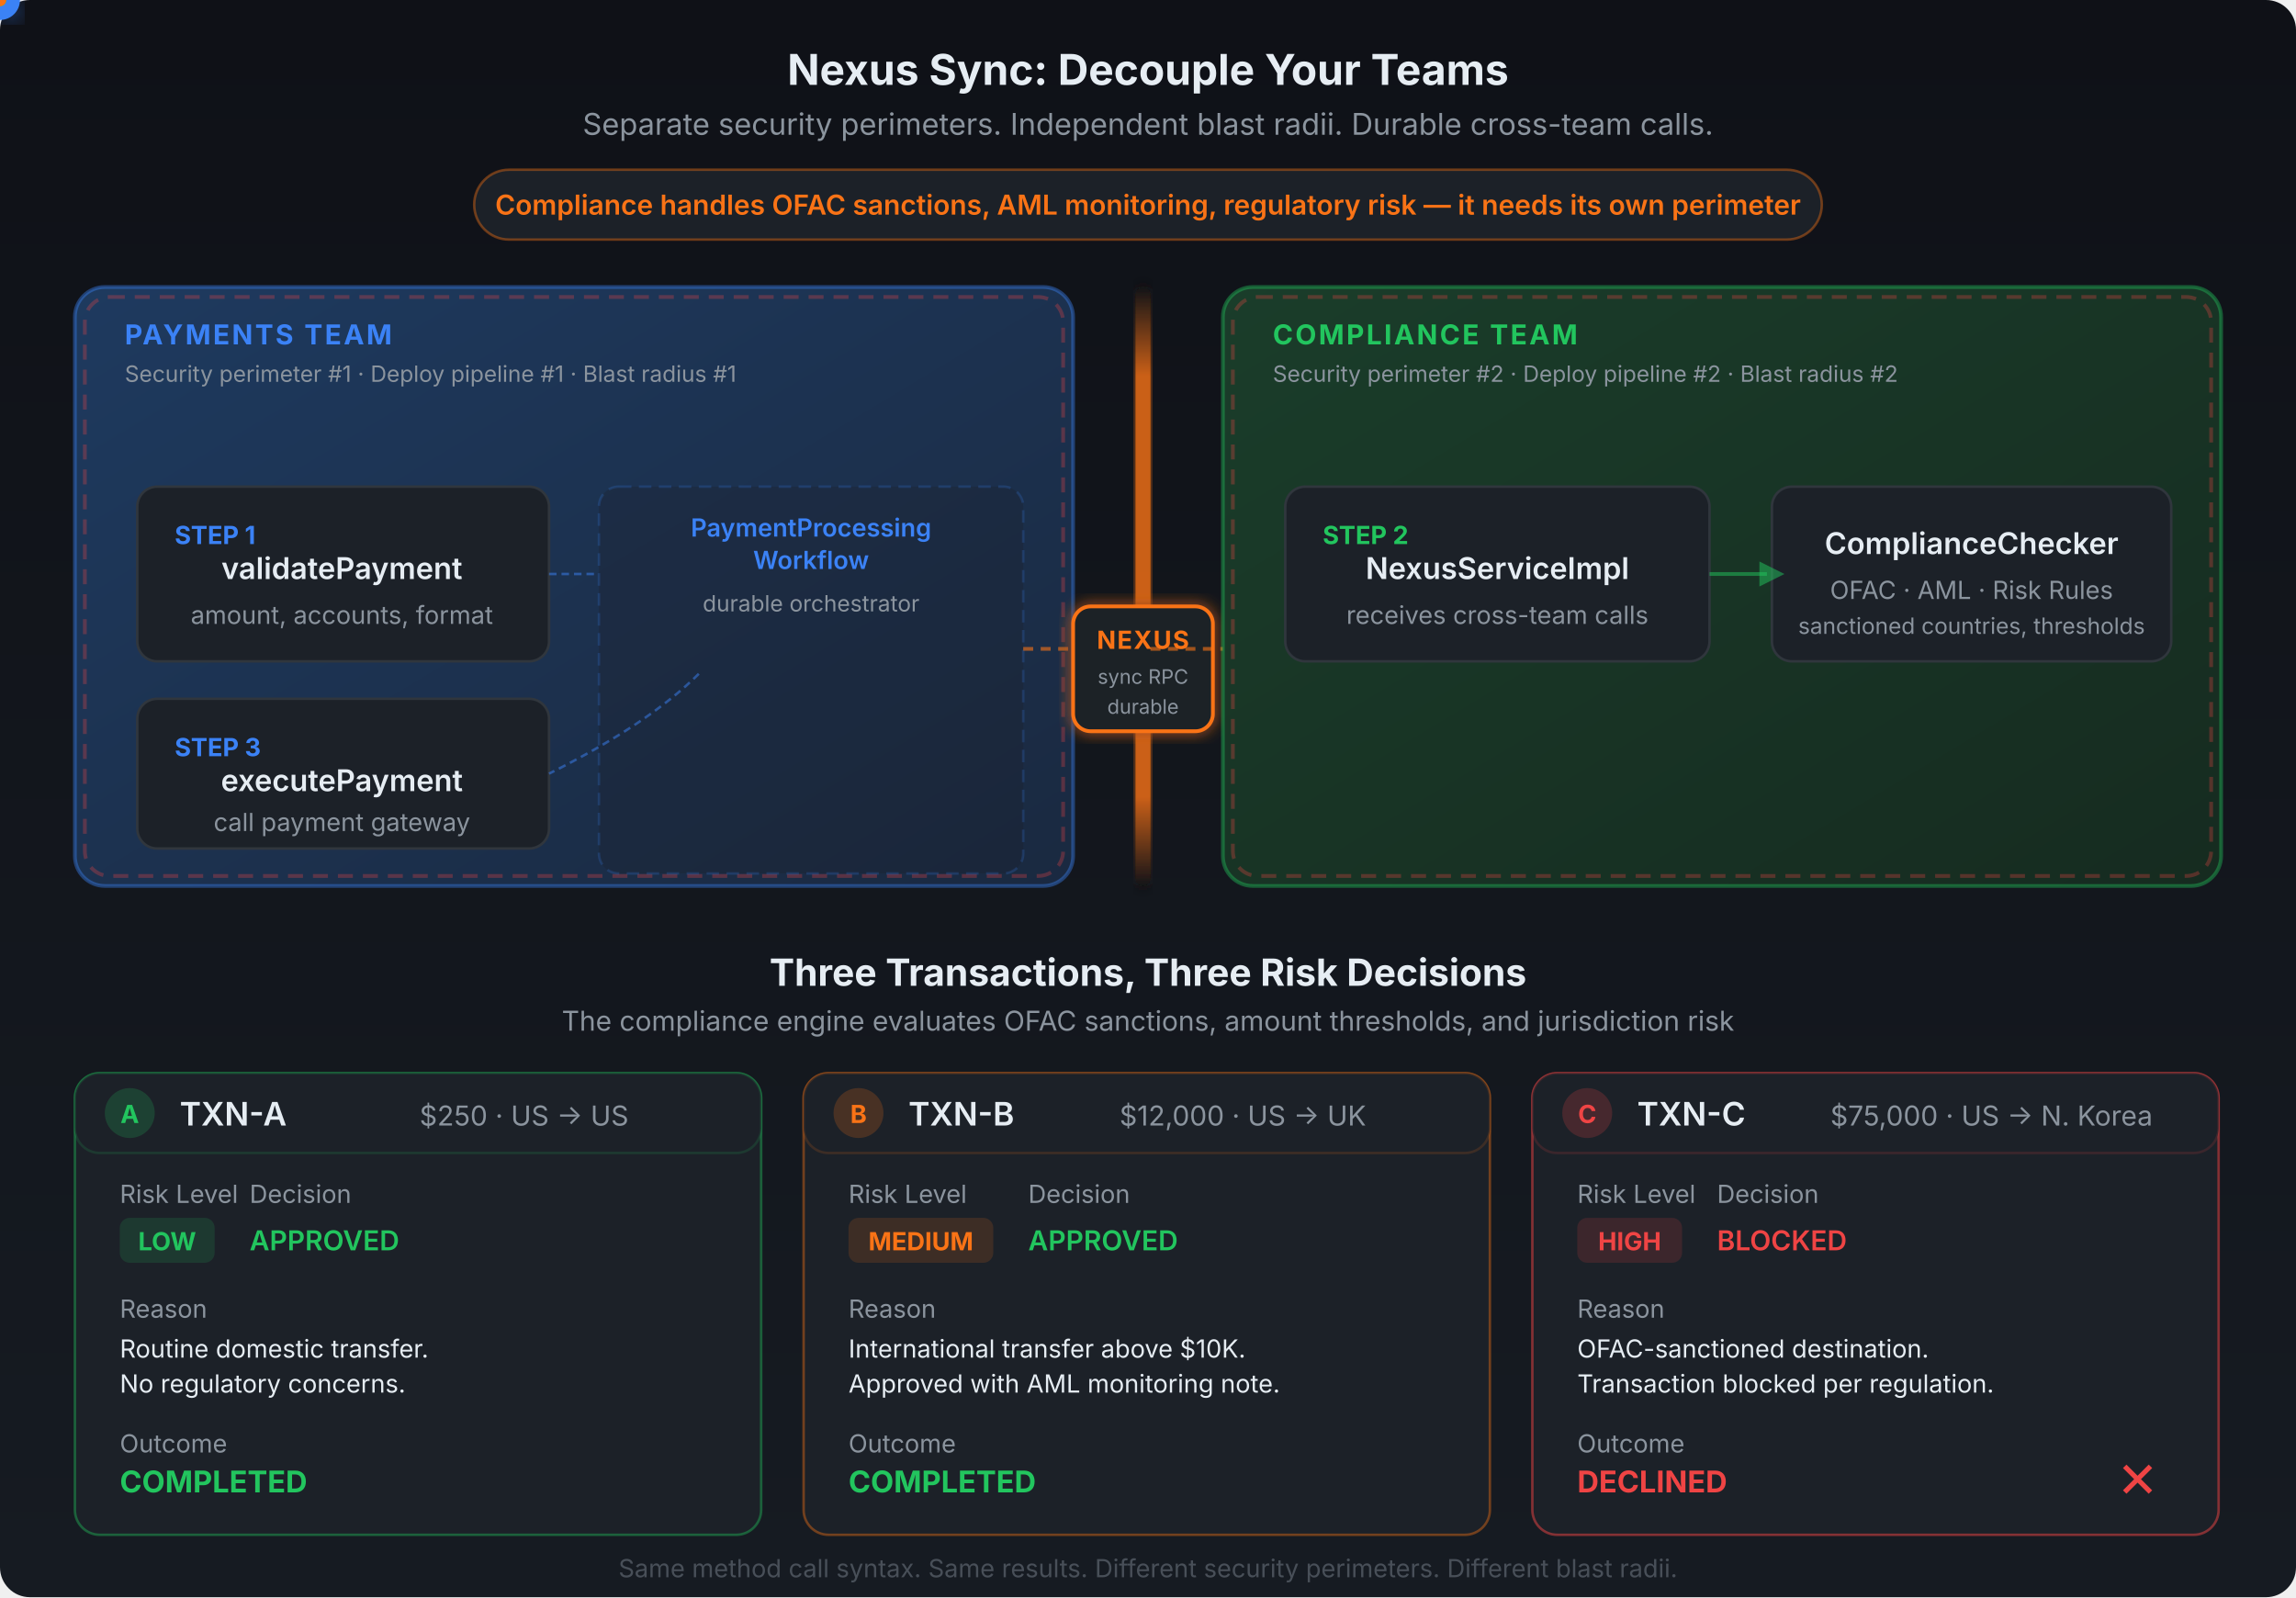
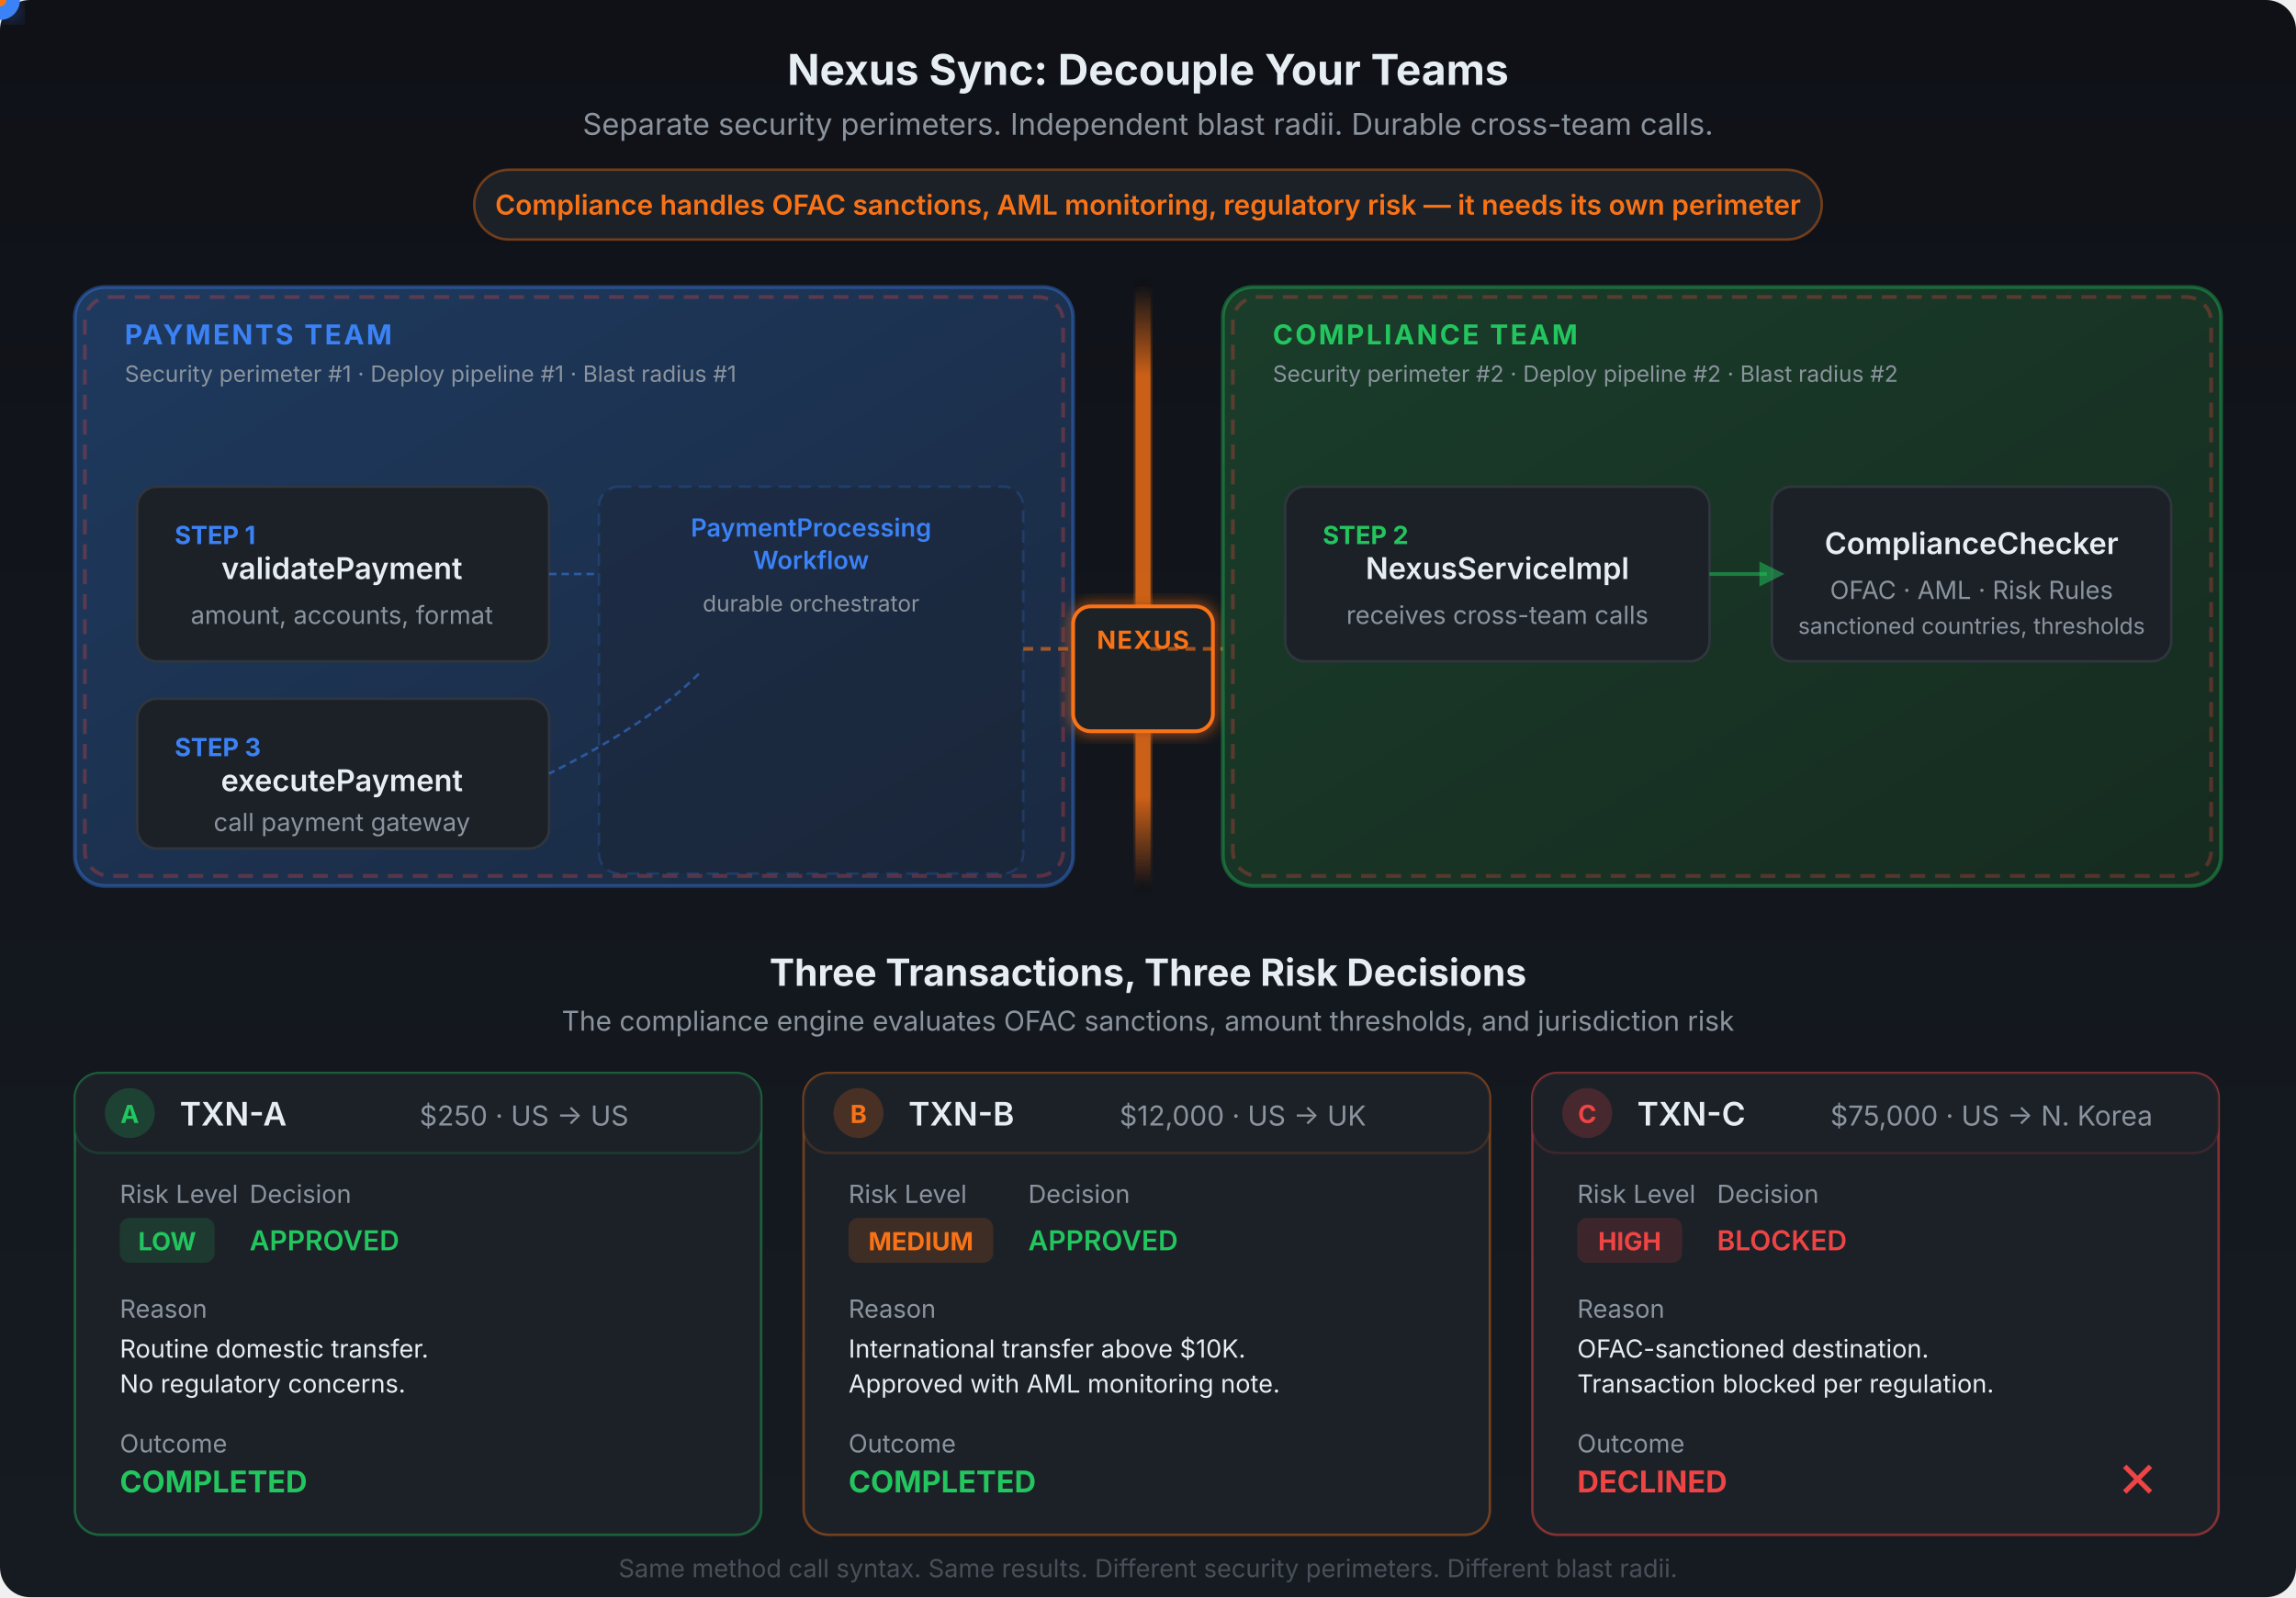
<svg xmlns="http://www.w3.org/2000/svg" xmlns:xlink="http://www.w3.org/1999/xlink" viewBox="0 0 920 640" font-family="-apple-system, BlinkMacSystemFont, Segoe UI, sans-serif">
  <defs>
    <linearGradient id="bgGrad" x1="0" y1="0" x2="0" y2="1">
      <stop offset="0%" stop-color="#0f1117" />
      <stop offset="100%" stop-color="#161b22" />
    </linearGradient>
    <linearGradient id="payGrad" x1="0" y1="0" x2="1" y2="1">
      <stop offset="0%" stop-color="#1e3a5f" />
      <stop offset="100%" stop-color="#1a2940" />
    </linearGradient>
    <linearGradient id="compGrad" x1="0" y1="0" x2="1" y2="1">
      <stop offset="0%" stop-color="#1a3d2a" />
      <stop offset="100%" stop-color="#162b20" />
    </linearGradient>
    <linearGradient id="nexusGrad" x1="0" y1="0" x2="0" y2="1">
      <stop offset="0%" stop-color="#0f1117" />
      <stop offset="15%" stop-color="#f97316" />
      <stop offset="85%" stop-color="#f97316" />
      <stop offset="100%" stop-color="#0f1117" />
    </linearGradient>
    <filter id="glow">
      <feGaussianBlur stdDeviation="3" result="b" />
      <feMerge>
        <feMergeNode in="b" />
        <feMergeNode in="SourceGraphic" />
      </feMerge>
    </filter>
    <filter id="glowBig">
      <feGaussianBlur stdDeviation="5" result="b" />
      <feMerge>
        <feMergeNode in="b" />
        <feMergeNode in="SourceGraphic" />
      </feMerge>
    </filter>
    <path id="fullPath" d="M 137,230 L 325,230 L 458,260 L 600,230 L 790,230 L 600,230 L 458,260 L 325,270 L 200,310 L 137,310" fill="none" stroke="none" />
  </defs>
  <rect width="920" height="640" fill="url(#bgGrad)" rx="12" />
  <text x="460" y="34" text-anchor="middle" fill="#e6edf3" font-size="17" font-weight="700">Nexus Sync: Decouple Your Teams</text>
  <text x="460" y="54" text-anchor="middle" fill="#8b949e" font-size="12">Separate security perimeters. Independent blast radii. Durable cross-team calls.</text>
  <rect x="190" y="68" width="540" height="28" rx="14" fill="#1c2128" stroke="#f97316" stroke-opacity="0.4" />
  <text x="460" y="86" text-anchor="middle" fill="#f97316" font-size="11" font-weight="600">Compliance handles OFAC sanctions, AML monitoring, regulatory risk — it needs its own perimeter</text>
  <rect x="30" y="115" width="400" height="240" rx="12" fill="url(#payGrad)" stroke="#3b82f6" stroke-opacity="0.4" stroke-width="1.5" />
  <text x="50" y="138" fill="#3b82f6" font-size="11" font-weight="700" letter-spacing="0.08em">PAYMENTS TEAM</text>
  <text x="50" y="153" fill="#8b949e" font-size="9">Security perimeter #1 · Deploy pipeline #1 · Blast radius #1</text>
  <rect x="34" y="119" width="392" height="232" rx="10" fill="none" stroke="#ef4444" stroke-width="1.5" stroke-dasharray="6 4" opacity="0.3" />
  <rect x="55" y="195" width="165" height="70" rx="8" fill="#1c2128" stroke="#30363d" />
  <text x="70" y="218" fill="#3b82f6" font-size="10" font-weight="700">STEP 1</text>
  <text x="137" y="232" text-anchor="middle" fill="#e6edf3" font-size="12" font-weight="600">validatePayment</text>
  <text x="137" y="250" text-anchor="middle" fill="#8b949e" font-size="10">amount, accounts, format</text>
  <rect x="55" y="280" width="165" height="60" rx="8" fill="#1c2128" stroke="#30363d" />
  <text x="70" y="303" fill="#3b82f6" font-size="10" font-weight="700">STEP 3</text>
  <text x="137" y="317" text-anchor="middle" fill="#e6edf3" font-size="12" font-weight="600">executePayment</text>
  <text x="137" y="333" text-anchor="middle" fill="#8b949e" font-size="10">call payment gateway</text>
  <rect x="240" y="195" width="170" height="155" rx="8" fill="#1c2128" fill-opacity="0.3" stroke="#3b82f6" stroke-opacity="0.2" stroke-dasharray="5 3" />
  <text x="325" y="215" text-anchor="middle" fill="#3b82f6" font-size="10" font-weight="600">PaymentProcessing</text>
  <text x="325" y="228" text-anchor="middle" fill="#3b82f6" font-size="10" font-weight="600">Workflow</text>
  <text x="325" y="245" text-anchor="middle" fill="#8b949e" font-size="9">durable orchestrator</text>
  <line x1="220" y1="230" x2="238" y2="230" stroke="#3b82f6" stroke-width="1" stroke-dasharray="3 2" opacity="0.5" />
  <path d="M 280,270 Q 260,290 220,310" fill="none" stroke="#3b82f6" stroke-width="1" stroke-dasharray="3 2" opacity="0.5" />
  <line x1="410" y1="260" x2="448" y2="260" stroke="#f97316" stroke-width="1.5" stroke-dasharray="4 3" opacity="0.6" />
  <polygon points="445,255 455,260 445,265" fill="#f97316" opacity="0.6" />
  <rect x="455" y="115" width="6" height="240" rx="3" fill="url(#nexusGrad)" filter="url(#glow)" opacity="0.8" />
  <rect x="430" y="243" width="56" height="50" rx="7" fill="#1c2128" stroke="#f97316" stroke-width="1.5" filter="url(#glow)" />
  <text x="458" y="260" text-anchor="middle" fill="#f97316" font-size="10" font-weight="700" letter-spacing="0.05em">NEXUS</text>
-   <text x="458" y="274" text-anchor="middle" fill="#8b949e" font-size="8">sync RPC</text>
-   <text x="458" y="286" text-anchor="middle" fill="#8b949e" font-size="8">durable</text>
  <line x1="461" y1="260" x2="498" y2="260" stroke="#f97316" stroke-width="1.5" stroke-dasharray="4 3" opacity="0.6" />
  <polygon points="495,255 505,260 495,265" fill="#f97316" opacity="0.6" />
  <rect x="490" y="115" width="400" height="240" rx="12" fill="url(#compGrad)" stroke="#22c55e" stroke-opacity="0.4" stroke-width="1.5" />
  <text x="510" y="138" fill="#22c55e" font-size="11" font-weight="700" letter-spacing="0.08em">COMPLIANCE TEAM</text>
  <text x="510" y="153" fill="#8b949e" font-size="9">Security perimeter #2 · Deploy pipeline #2 · Blast radius #2</text>
  <rect x="494" y="119" width="392" height="232" rx="10" fill="none" stroke="#ef4444" stroke-width="1.5" stroke-dasharray="6 4" opacity="0.3" />
  <rect x="515" y="195" width="170" height="70" rx="8" fill="#1c2128" stroke="#30363d" />
  <text x="530" y="218" fill="#22c55e" font-size="10" font-weight="700">STEP 2</text>
  <text x="600" y="232" text-anchor="middle" fill="#e6edf3" font-size="12" font-weight="600">NexusServiceImpl</text>
  <text x="600" y="250" text-anchor="middle" fill="#8b949e" font-size="10">receives cross-team calls</text>
  <rect x="710" y="195" width="160" height="70" rx="8" fill="#1c2128" stroke="#30363d" />
  <text x="790" y="222" text-anchor="middle" fill="#e6edf3" font-size="12" font-weight="600">ComplianceChecker</text>
  <text x="790" y="240" text-anchor="middle" fill="#8b949e" font-size="10">OFAC · AML · Risk Rules</text>
  <text x="790" y="254" text-anchor="middle" fill="#8b949e" font-size="9">sanctioned countries, thresholds</text>
  <line x1="685" y1="230" x2="708" y2="230" stroke="#22c55e" stroke-width="1.5" opacity="0.5" />
  <polygon points="705,225 715,230 705,235" fill="#22c55e" opacity="0.5" />
  <g filter="url(#glowBig)">
    <circle r="8" fill="#3b82f6">
      <animateMotion dur="7s" repeatCount="indefinite" keyPoints="0;0.2;0.28;0.42;0.5;0.58;0.72;0.85;1" keyTimes="0;0.15;0.22;0.38;0.5;0.58;0.72;0.88;1" calcMode="linear">
        <mpath xlink:href="#fullPath" />
      </animateMotion>
      <animate attributeName="fill" values="#3b82f6;#3b82f6;#f97316;#22c55e;#22c55e;#22c55e;#f97316;#3b82f6;#3b82f6" keyTimes="0;0.15;0.22;0.38;0.5;0.58;0.72;0.88;1" dur="7s" repeatCount="indefinite" />
      <animate attributeName="r" values="8;8;12;8;8;8;12;8;8" keyTimes="0;0.15;0.22;0.38;0.5;0.58;0.72;0.88;1" dur="7s" repeatCount="indefinite" />
    </circle>
  </g>
  <text font-size="7" font-weight="700" fill="#fff" text-anchor="middle" dy="-14">
    <animateMotion dur="7s" repeatCount="indefinite" keyPoints="0;0.2;0.28;0.42;0.5;0.58;0.72;0.85;1" keyTimes="0;0.15;0.22;0.38;0.5;0.58;0.72;0.88;1" calcMode="linear">
      <mpath xlink:href="#fullPath" />
    </animateMotion>
    $12,000
  </text>
  <circle cx="458" cy="260" r="4" fill="#f97316" opacity="0">
    <animate attributeName="r" values="4;18;4;4;18;4" keyTimes="0;0.11;0.22;0.5;0.61;1" dur="7s" repeatCount="indefinite" />
    <animate attributeName="opacity" values="0;0.4;0;0;0.4;0" keyTimes="0;0.11;0.22;0.5;0.61;1" dur="7s" repeatCount="indefinite" />
  </circle>
  <text x="460" y="395" text-anchor="middle" fill="#e6edf3" font-size="15" font-weight="700">Three Transactions, Three Risk Decisions</text>
  <text x="460" y="413" text-anchor="middle" fill="#8b949e" font-size="11">The compliance engine evaluates OFAC sanctions, amount thresholds, and jurisdiction risk</text>
  <rect x="30" y="430" width="275" height="185" rx="10" fill="#1c2128" stroke="#22c55e" stroke-opacity="0.4" />
  <rect x="30" y="430" width="275" height="32" rx="10" fill="#1c2128" stroke="#22c55e" stroke-opacity="0.15" />
  <circle cx="52" cy="446" r="10" fill="#22c55e" opacity="0.2" />
  <text x="52" y="450" text-anchor="middle" fill="#22c55e" font-size="10" font-weight="700">A</text>
  <text x="72" y="451" fill="#e6edf3" font-size="13" font-weight="600">TXN-A</text>
  <text x="210" y="451" text-anchor="middle" fill="#8b949e" font-size="11">$250 · US → US</text>
  <text x="48" y="482" fill="#8b949e" font-size="10">Risk Level</text>
  <rect x="48" y="488" width="38" height="18" rx="4" fill="#22c55e" opacity="0.15" />
  <text x="67" y="501" text-anchor="middle" fill="#22c55e" font-size="10" font-weight="700">LOW</text>
  <text x="100" y="482" fill="#8b949e" font-size="10">Decision</text>
  <text x="100" y="501" fill="#22c55e" font-size="11" font-weight="600">APPROVED</text>
  <text x="48" y="528" fill="#8b949e" font-size="10">Reason</text>
  <text x="48" y="544" fill="#e6edf3" font-size="10">Routine domestic transfer.</text>
  <text x="48" y="558" fill="#e6edf3" font-size="10">No regulatory concerns.</text>
  <text x="48" y="582" fill="#8b949e" font-size="10">Outcome</text>
  <text x="48" y="598" fill="#22c55e" font-size="12" font-weight="700">COMPLETED</text>
  <circle r="2.5" fill="#22c55e">
    <animate attributeName="cx" values="48;280;48" dur="3s" repeatCount="indefinite" />
    <animate attributeName="cy" values="500;500;500" dur="3s" repeatCount="indefinite" />
    <animate attributeName="opacity" values="0;0.6;0" dur="3s" repeatCount="indefinite" />
  </circle>
  <rect x="322" y="430" width="275" height="185" rx="10" fill="#1c2128" stroke="#f97316" stroke-opacity="0.4" />
  <rect x="322" y="430" width="275" height="32" rx="10" fill="#1c2128" stroke="#f97316" stroke-opacity="0.15" />
  <circle cx="344" cy="446" r="10" fill="#f97316" opacity="0.2" />
  <text x="344" y="450" text-anchor="middle" fill="#f97316" font-size="10" font-weight="700">B</text>
  <text x="364" y="451" fill="#e6edf3" font-size="13" font-weight="600">TXN-B</text>
  <text x="498" y="451" text-anchor="middle" fill="#8b949e" font-size="11">$12,000 · US → UK</text>
  <text x="340" y="482" fill="#8b949e" font-size="10">Risk Level</text>
  <rect x="340" y="488" width="58" height="18" rx="4" fill="#f97316" opacity="0.15" />
  <text x="369" y="501" text-anchor="middle" fill="#f97316" font-size="10" font-weight="700">MEDIUM</text>
  <text x="412" y="482" fill="#8b949e" font-size="10">Decision</text>
  <text x="412" y="501" fill="#22c55e" font-size="11" font-weight="600">APPROVED</text>
  <text x="340" y="528" fill="#8b949e" font-size="10">Reason</text>
  <text x="340" y="544" fill="#e6edf3" font-size="10">International transfer above $10K.</text>
  <text x="340" y="558" fill="#e6edf3" font-size="10">Approved with AML monitoring note.</text>
  <text x="340" y="582" fill="#8b949e" font-size="10">Outcome</text>
  <text x="340" y="598" fill="#22c55e" font-size="12" font-weight="700">COMPLETED</text>
  <circle r="2.5" fill="#f97316">
    <animate attributeName="cx" values="340;572;340" dur="3.5s" repeatCount="indefinite" />
    <animate attributeName="cy" values="500;500;500" dur="3.5s" repeatCount="indefinite" />
    <animate attributeName="opacity" values="0;0.6;0" dur="3.5s" repeatCount="indefinite" />
  </circle>
  <rect x="614" y="430" width="275" height="185" rx="10" fill="#1c2128" stroke="#ef4444" stroke-opacity="0.5" />
  <rect x="614" y="430" width="275" height="32" rx="10" fill="#1c2128" stroke="#ef4444" stroke-opacity="0.15" />
  <circle cx="636" cy="446" r="10" fill="#ef4444" opacity="0.2" />
  <text x="636" y="450" text-anchor="middle" fill="#ef4444" font-size="10" font-weight="700">C</text>
  <text x="656" y="451" fill="#e6edf3" font-size="13" font-weight="600">TXN-C</text>
  <text x="798" y="451" text-anchor="middle" fill="#8b949e" font-size="11">$75,000 · US → N. Korea</text>
  <text x="632" y="482" fill="#8b949e" font-size="10">Risk Level</text>
  <rect x="632" y="488" width="42" height="18" rx="4" fill="#ef4444" opacity="0.15" />
  <text x="653" y="501" text-anchor="middle" fill="#ef4444" font-size="10" font-weight="700">HIGH</text>
  <text x="688" y="482" fill="#8b949e" font-size="10">Decision</text>
  <text x="688" y="501" fill="#ef4444" font-size="11" font-weight="600">BLOCKED</text>
  <text x="632" y="528" fill="#8b949e" font-size="10">Reason</text>
  <text x="632" y="544" fill="#e6edf3" font-size="10">OFAC-sanctioned destination.</text>
  <text x="632" y="558" fill="#e6edf3" font-size="10">Transaction blocked per regulation.</text>
  <text x="632" y="582" fill="#8b949e" font-size="10">Outcome</text>
  <text x="632" y="598" fill="#ef4444" font-size="12" font-weight="700">DECLINED</text>
  <text x="860" y="600" text-anchor="middle" fill="#ef4444" font-size="20" font-weight="700">
    ✕
    <animate attributeName="opacity" values="0.15;0.5;0.15" dur="2s" repeatCount="indefinite" />
  </text>
  <text x="460" y="632" text-anchor="middle" fill="#484f58" font-size="10">Same method call syntax. Same results. Different security perimeters. Different blast radii.</text>
</svg>
